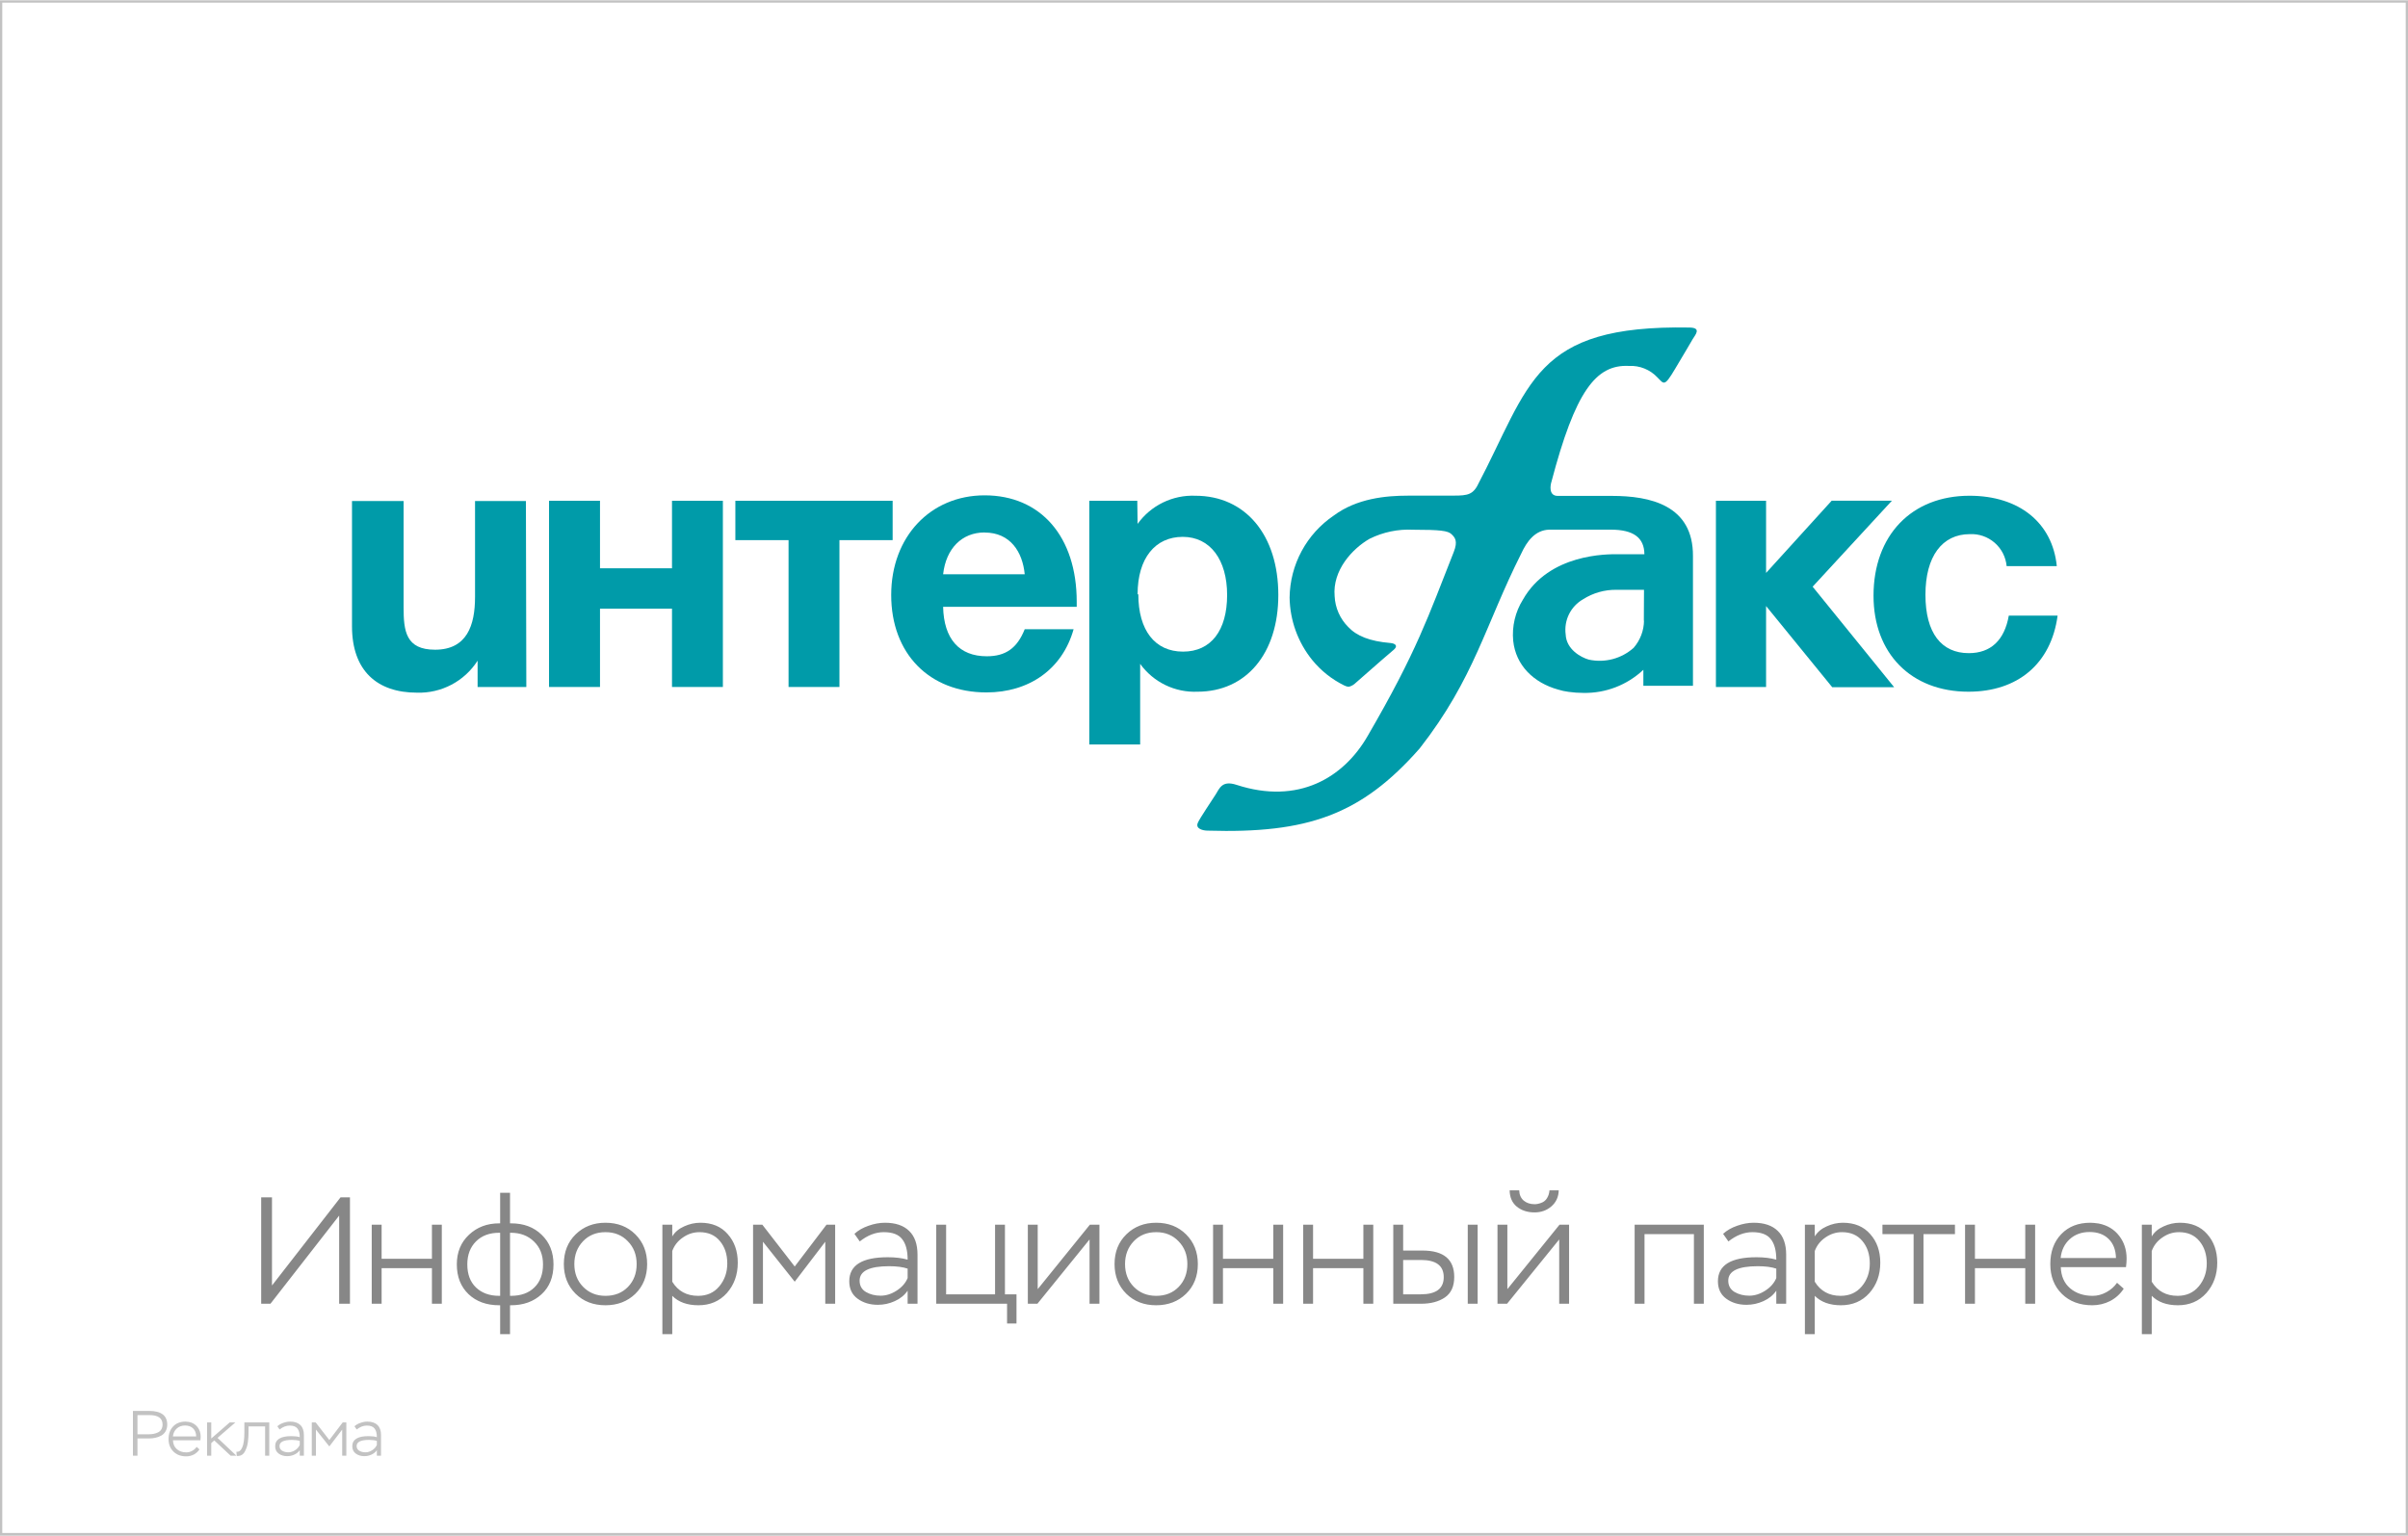
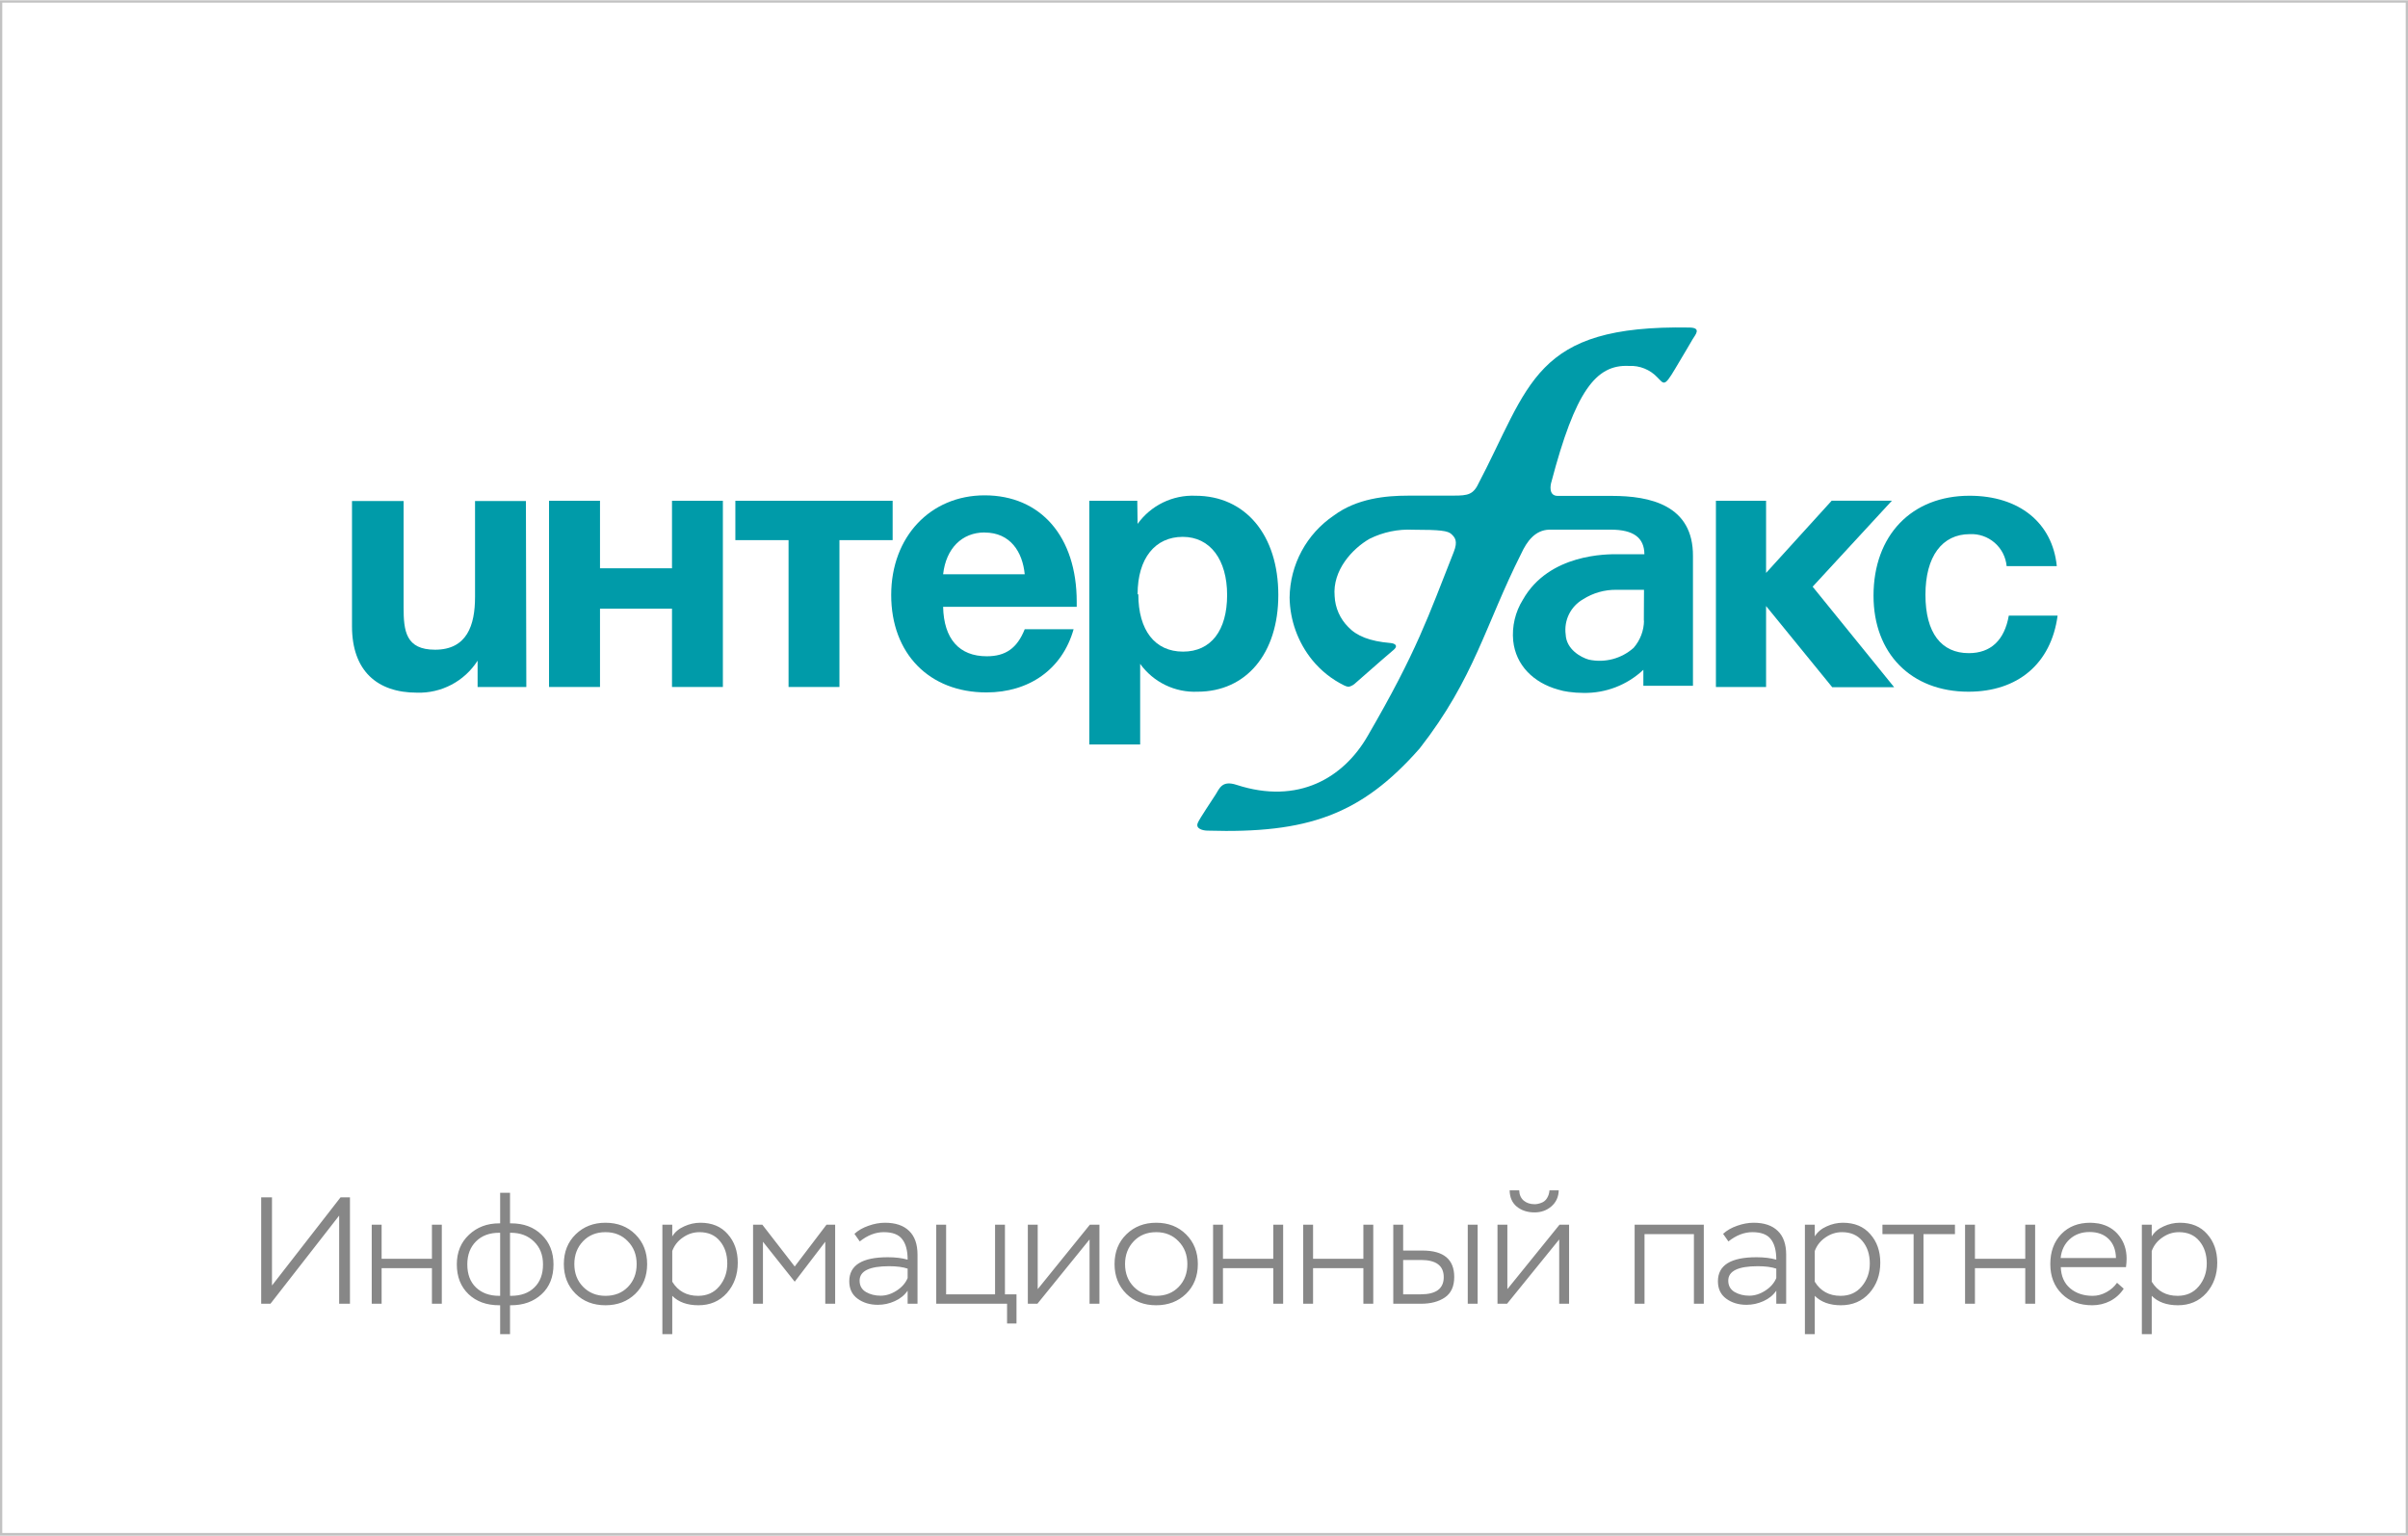
<svg xmlns="http://www.w3.org/2000/svg" width="301" height="192" viewBox="0 0 301 192" fill="none">
  <path d="M42.395 151.98L33.807 163H32.648V149.7H33.998V160.72L42.566 149.7H43.745V163H42.395V151.98ZM55.226 163H53.991V158.554H47.702V163H46.467V153.12H47.702V157.376H53.991V153.12H55.226V163ZM63.753 166.8H62.518V163.19H62.404C60.82 163.19 59.541 162.728 58.566 161.803C57.59 160.866 57.103 159.624 57.103 158.079C57.103 156.559 57.609 155.324 58.623 154.374C59.636 153.424 60.89 152.949 62.385 152.949H62.518V149.13H63.753V152.949H63.905C65.463 152.949 66.729 153.424 67.705 154.374C68.693 155.324 69.187 156.559 69.187 158.079C69.187 159.662 68.686 160.91 67.686 161.822C66.698 162.734 65.425 163.19 63.867 163.19H63.753V166.8ZM58.414 158.079C58.414 159.308 58.775 160.27 59.497 160.967C60.231 161.664 61.2 162.012 62.404 162.012H62.518V154.127H62.385C61.181 154.127 60.219 154.488 59.497 155.21C58.775 155.932 58.414 156.888 58.414 158.079ZM63.867 154.127H63.753V162.012H63.867C65.108 162.012 66.083 161.664 66.793 160.967C67.515 160.27 67.876 159.308 67.876 158.079C67.876 156.901 67.502 155.951 66.755 155.229C66.007 154.494 65.045 154.127 63.867 154.127ZM70.481 158.041C70.481 156.521 70.975 155.28 71.963 154.317C72.951 153.354 74.192 152.873 75.687 152.873C77.207 152.873 78.455 153.361 79.43 154.336C80.405 155.311 80.893 156.546 80.893 158.041C80.893 159.561 80.399 160.802 79.411 161.765C78.423 162.715 77.182 163.19 75.687 163.19C74.167 163.19 72.919 162.709 71.944 161.746C70.969 160.771 70.481 159.536 70.481 158.041ZM71.792 158.041C71.792 159.194 72.159 160.144 72.894 160.891C73.629 161.638 74.56 162.012 75.687 162.012C76.84 162.012 77.777 161.638 78.499 160.891C79.221 160.144 79.582 159.194 79.582 158.041C79.582 156.888 79.215 155.938 78.48 155.191C77.758 154.431 76.827 154.051 75.687 154.051C74.534 154.051 73.597 154.431 72.875 155.191C72.153 155.951 71.792 156.901 71.792 158.041ZM84.032 166.8H82.797V153.12H84.032V154.583C84.361 154.038 84.855 153.62 85.514 153.329C86.173 153.025 86.85 152.873 87.547 152.873C89.004 152.873 90.144 153.348 90.967 154.298C91.803 155.235 92.221 156.426 92.221 157.87C92.221 159.377 91.765 160.644 90.853 161.67C89.941 162.683 88.757 163.19 87.3 163.19C85.907 163.19 84.817 162.797 84.032 162.012V166.8ZM87.433 154.051C86.686 154.051 85.995 154.273 85.362 154.716C84.729 155.147 84.285 155.71 84.032 156.407V160.245C84.754 161.423 85.831 162.012 87.262 162.012C88.364 162.012 89.244 161.619 89.903 160.834C90.574 160.036 90.91 159.08 90.91 157.965C90.91 156.825 90.6 155.888 89.979 155.153C89.371 154.418 88.522 154.051 87.433 154.051ZM95.369 163H94.134V153.12H95.293L99.34 158.345L103.311 153.12H104.394V163H103.159V155.248L99.34 160.245L95.369 155.248V163ZM107.47 155.21L106.805 154.26C107.273 153.829 107.856 153.494 108.553 153.253C109.262 153 109.952 152.873 110.624 152.873C111.941 152.873 112.948 153.215 113.645 153.899C114.341 154.57 114.69 155.558 114.69 156.863V163H113.455V161.366C113.062 161.936 112.524 162.373 111.84 162.677C111.168 162.981 110.465 163.133 109.731 163.133C108.743 163.133 107.9 162.88 107.204 162.373C106.507 161.866 106.159 161.138 106.159 160.188C106.159 158.187 107.761 157.186 110.966 157.186C111.928 157.186 112.758 157.287 113.455 157.49C113.455 156.35 113.227 155.495 112.771 154.925C112.327 154.342 111.561 154.051 110.472 154.051C109.446 154.051 108.445 154.437 107.47 155.21ZM108.249 161.537C108.781 161.841 109.389 161.993 110.073 161.993C110.757 161.993 111.422 161.784 112.068 161.366C112.726 160.948 113.189 160.422 113.455 159.789V158.611C112.859 158.408 112.087 158.307 111.137 158.307C108.679 158.307 107.451 158.909 107.451 160.112C107.451 160.745 107.717 161.22 108.249 161.537ZM125.884 163H117.03V153.12H118.265V161.822H124.383V153.12H125.618V161.822H127.062V165.47H125.884V163ZM136.193 154.963L129.676 163H128.479V153.12H129.714V161.176L136.231 153.12H137.428V163H136.193V154.963ZM139.319 158.041C139.319 156.521 139.813 155.28 140.801 154.317C141.789 153.354 143.03 152.873 144.525 152.873C146.045 152.873 147.293 153.361 148.268 154.336C149.243 155.311 149.731 156.546 149.731 158.041C149.731 159.561 149.237 160.802 148.249 161.765C147.261 162.715 146.02 163.19 144.525 163.19C143.005 163.19 141.757 162.709 140.782 161.746C139.807 160.771 139.319 159.536 139.319 158.041ZM140.63 158.041C140.63 159.194 140.997 160.144 141.732 160.891C142.467 161.638 143.398 162.012 144.525 162.012C145.678 162.012 146.615 161.638 147.337 160.891C148.059 160.144 148.42 159.194 148.42 158.041C148.42 156.888 148.053 155.938 147.318 155.191C146.596 154.431 145.665 154.051 144.525 154.051C143.372 154.051 142.435 154.431 141.713 155.191C140.991 155.951 140.63 156.901 140.63 158.041ZM160.394 163H159.159V158.554H152.87V163H151.635V153.12H152.87V157.376H159.159V153.12H160.394V163ZM171.657 163H170.422V158.554H164.133V163H162.898V153.12H164.133V157.376H170.422V153.12H171.657V163ZM177.637 163H174.16V153.12H175.395V156.35H177.808C180.456 156.35 181.779 157.452 181.779 159.656C181.779 160.834 181.387 161.689 180.601 162.221C179.829 162.74 178.841 163 177.637 163ZM177.618 157.528H175.395V161.822H177.599C179.512 161.822 180.468 161.106 180.468 159.675C180.468 158.244 179.518 157.528 177.618 157.528ZM184.705 163H183.47V153.12H184.705V163ZM194.9 154.963L188.383 163H187.186V153.12H188.421V161.176L194.938 153.12H196.135V163H194.9V154.963ZM188.706 148.826H189.903C189.915 149.358 190.099 149.782 190.454 150.099C190.821 150.403 191.277 150.555 191.822 150.555C192.088 150.555 192.366 150.498 192.658 150.384C192.962 150.283 193.202 150.086 193.38 149.795C193.557 149.504 193.658 149.181 193.684 148.826H194.843C194.817 149.649 194.513 150.314 193.931 150.821C193.348 151.328 192.645 151.581 191.822 151.581C190.935 151.581 190.194 151.34 189.599 150.859C189.016 150.378 188.718 149.7 188.706 148.826ZM212.975 163H211.74V154.298H205.565V163H204.33V153.12H212.975V163ZM216.052 155.21L215.387 154.26C215.855 153.829 216.438 153.494 217.135 153.253C217.844 153 218.534 152.873 219.206 152.873C220.523 152.873 221.53 153.215 222.227 153.899C222.923 154.57 223.272 155.558 223.272 156.863V163H222.037V161.366C221.644 161.936 221.106 162.373 220.422 162.677C219.75 162.981 219.047 163.133 218.313 163.133C217.325 163.133 216.482 162.88 215.786 162.373C215.089 161.866 214.741 161.138 214.741 160.188C214.741 158.187 216.343 157.186 219.548 157.186C220.51 157.186 221.34 157.287 222.037 157.49C222.037 156.35 221.809 155.495 221.353 154.925C220.909 154.342 220.143 154.051 219.054 154.051C218.028 154.051 217.027 154.437 216.052 155.21ZM216.831 161.537C217.363 161.841 217.971 161.993 218.655 161.993C219.339 161.993 220.004 161.784 220.65 161.366C221.308 160.948 221.771 160.422 222.037 159.789V158.611C221.441 158.408 220.669 158.307 219.719 158.307C217.261 158.307 216.033 158.909 216.033 160.112C216.033 160.745 216.299 161.22 216.831 161.537ZM226.847 166.8H225.612V153.12H226.847V154.583C227.177 154.038 227.671 153.62 228.329 153.329C228.988 153.025 229.666 152.873 230.362 152.873C231.819 152.873 232.959 153.348 233.782 154.298C234.618 155.235 235.036 156.426 235.036 157.87C235.036 159.377 234.58 160.644 233.668 161.67C232.756 162.683 231.572 163.19 230.115 163.19C228.722 163.19 227.633 162.797 226.847 162.012V166.8ZM230.248 154.051C229.501 154.051 228.811 154.273 228.177 154.716C227.544 155.147 227.101 155.71 226.847 156.407V160.245C227.569 161.423 228.646 162.012 230.077 162.012C231.179 162.012 232.06 161.619 232.718 160.834C233.39 160.036 233.725 159.08 233.725 157.965C233.725 156.825 233.415 155.888 232.794 155.153C232.186 154.418 231.338 154.051 230.248 154.051ZM239.201 154.298H235.306V153.12H244.369V154.298H240.436V163H239.201V154.298ZM254.392 163H253.157V158.554H246.868V163H245.633V153.12H246.868V157.376H253.157V153.12H254.392V163ZM264.629 160.378L265.465 161.119C265.034 161.778 264.47 162.291 263.774 162.658C263.077 163.013 262.33 163.19 261.532 163.19C259.961 163.19 258.694 162.715 257.732 161.765C256.769 160.815 256.288 159.574 256.288 158.041C256.288 156.496 256.744 155.248 257.656 154.298C258.568 153.348 259.777 152.873 261.285 152.873C261.538 152.873 261.886 152.905 262.33 152.968C263.419 153.183 264.274 153.696 264.895 154.507C265.515 155.305 265.826 156.255 265.826 157.357C265.826 157.661 265.8 158.016 265.75 158.421H257.599C257.637 159.548 258.023 160.429 258.758 161.062C259.505 161.695 260.449 162.012 261.589 162.012C262.171 162.012 262.741 161.86 263.299 161.556C263.856 161.252 264.299 160.859 264.629 160.378ZM261.19 154.032C260.202 154.032 259.378 154.33 258.72 154.925C258.061 155.52 257.681 156.306 257.58 157.281H264.496C264.47 156.255 264.16 155.457 263.565 154.887C262.982 154.317 262.19 154.032 261.19 154.032ZM268.967 166.8H267.732V153.12H268.967V154.583C269.296 154.038 269.79 153.62 270.449 153.329C271.107 153.025 271.785 152.873 272.482 152.873C273.938 152.873 275.078 153.348 275.902 154.298C276.738 155.235 277.156 156.426 277.156 157.87C277.156 159.377 276.7 160.644 275.788 161.67C274.876 162.683 273.691 163.19 272.235 163.19C270.841 163.19 269.752 162.797 268.967 162.012V166.8ZM272.368 154.051C271.62 154.051 270.93 154.273 270.297 154.716C269.663 155.147 269.22 155.71 268.967 156.407V160.245C269.689 161.423 270.765 162.012 272.197 162.012C273.299 162.012 274.179 161.619 274.838 160.834C275.509 160.036 275.845 159.08 275.845 157.965C275.845 156.825 275.534 155.888 274.914 155.153C274.306 154.418 273.457 154.051 272.368 154.051Z" fill="#878787" />
-   <path d="M17.184 179.84V182H16.616V176.4H18.632C20.147 176.4 20.904 176.971 20.904 178.112C20.904 178.427 20.837 178.701 20.704 178.936C20.576 179.165 20.4 179.344 20.176 179.472C19.952 179.6 19.709 179.693 19.448 179.752C19.192 179.811 18.917 179.84 18.624 179.84H17.184ZM18.672 176.92H17.184V179.32H18.608C18.827 179.32 19.029 179.301 19.216 179.264C19.408 179.227 19.589 179.165 19.76 179.08C19.936 178.995 20.072 178.869 20.168 178.704C20.269 178.533 20.32 178.333 20.32 178.104C20.32 177.315 19.771 176.92 18.672 176.92ZM24.581 180.896L24.933 181.208C24.752 181.485 24.514 181.701 24.221 181.856C23.927 182.005 23.613 182.08 23.277 182.08C22.616 182.08 22.082 181.88 21.677 181.48C21.271 181.08 21.069 180.557 21.069 179.912C21.069 179.261 21.261 178.736 21.645 178.336C22.029 177.936 22.538 177.736 23.173 177.736C23.279 177.736 23.426 177.749 23.613 177.776C24.072 177.867 24.431 178.083 24.693 178.424C24.954 178.76 25.085 179.16 25.085 179.624C25.085 179.752 25.074 179.901 25.053 180.072H21.621C21.637 180.547 21.799 180.917 22.109 181.184C22.424 181.451 22.821 181.584 23.301 181.584C23.546 181.584 23.786 181.52 24.021 181.392C24.256 181.264 24.442 181.099 24.581 180.896ZM23.133 178.224C22.717 178.224 22.37 178.349 22.093 178.6C21.816 178.851 21.655 179.181 21.613 179.592H24.525C24.514 179.16 24.384 178.824 24.133 178.584C23.887 178.344 23.554 178.224 23.133 178.224ZM26.407 182H25.887V177.84H26.407V179.848L28.711 177.84H29.423L27.191 179.768L29.551 182H28.831L26.783 180.088L26.407 180.424V182ZM33.659 182H33.139V178.336H31.067V179.08C31.067 179.256 31.062 179.432 31.051 179.608C31.041 179.779 31.022 179.984 30.995 180.224C30.969 180.464 30.923 180.685 30.859 180.888C30.795 181.085 30.715 181.275 30.619 181.456C30.529 181.637 30.406 181.779 30.251 181.88C30.102 181.981 29.929 182.032 29.731 182.032C29.673 182.032 29.627 182.029 29.595 182.024L29.547 181.504C29.862 181.547 30.107 181.365 30.283 180.96C30.459 180.56 30.547 179.928 30.547 179.064V177.84H33.659V182ZM34.948 178.72L34.668 178.32C34.865 178.139 35.11 177.997 35.404 177.896C35.702 177.789 35.993 177.736 36.276 177.736C36.83 177.736 37.254 177.88 37.548 178.168C37.841 178.451 37.988 178.867 37.988 179.416V182H37.468V181.312C37.302 181.552 37.076 181.736 36.788 181.864C36.505 181.992 36.209 182.056 35.9 182.056C35.484 182.056 35.129 181.949 34.836 181.736C34.542 181.523 34.396 181.216 34.396 180.816C34.396 179.973 35.07 179.552 36.42 179.552C36.825 179.552 37.174 179.595 37.468 179.68C37.468 179.2 37.372 178.84 37.18 178.6C36.993 178.355 36.67 178.232 36.212 178.232C35.78 178.232 35.358 178.395 34.948 178.72ZM35.276 181.384C35.5 181.512 35.756 181.576 36.044 181.576C36.332 181.576 36.612 181.488 36.884 181.312C37.161 181.136 37.356 180.915 37.468 180.648V180.152C37.217 180.067 36.892 180.024 36.492 180.024C35.457 180.024 34.94 180.277 34.94 180.784C34.94 181.051 35.052 181.251 35.276 181.384ZM39.493 182H38.973V177.84H39.461L41.165 180.04L42.837 177.84H43.293V182H42.773V178.736L41.165 180.84L39.493 178.736V182ZM44.588 178.72L44.308 178.32C44.506 178.139 44.751 177.997 45.044 177.896C45.343 177.789 45.634 177.736 45.916 177.736C46.471 177.736 46.895 177.88 47.188 178.168C47.482 178.451 47.628 178.867 47.628 179.416V182H47.108V181.312C46.943 181.552 46.716 181.736 46.428 181.864C46.146 181.992 45.85 182.056 45.54 182.056C45.124 182.056 44.77 181.949 44.476 181.736C44.183 181.523 44.036 181.216 44.036 180.816C44.036 179.973 44.711 179.552 46.06 179.552C46.466 179.552 46.815 179.595 47.108 179.68C47.108 179.2 47.012 178.84 46.82 178.6C46.634 178.355 46.311 178.232 45.852 178.232C45.42 178.232 44.999 178.395 44.588 178.72ZM44.916 181.384C45.14 181.512 45.396 181.576 45.684 181.576C45.972 181.576 46.252 181.488 46.524 181.312C46.802 181.136 46.996 180.915 47.108 180.648V180.152C46.858 180.067 46.532 180.024 46.132 180.024C45.098 180.024 44.58 180.277 44.58 180.784C44.58 181.051 44.692 181.251 44.916 181.384Z" fill="#C2C2C2" />
  <path d="M300.717 0.33V191.66H0.283V0.33H300.717ZM301 0.04H0V192H301V0V0.04Z" fill="#C2C2C2" />
  <path d="M236.77 85.92L226.58 73.35L236.49 62.6H228.96L220.76 71.63V62.61H214.49V85.89H220.76V75.77L229.03 85.92H236.77Z" fill="#009BA9" />
  <path d="M65.79 85.89H59.7V82.6C58.891 83.867 57.768 84.901 56.439 85.602C55.11 86.303 53.622 86.647 52.12 86.6C47.12 86.6 44 83.84 44 78.3V62.64H50.45V75.95C50.45 78.88 50.72 81.23 54.38 81.23C58.38 81.23 59.38 78.16 59.38 74.64V62.64H65.74L65.79 85.89Z" fill="#009BA9" />
  <path d="M84 85.89V76.1H75V85.89H68.63V62.61H75V71.05H84V62.61H90.36V85.89H84Z" fill="#009BA9" />
  <path d="M104.93 67.53V85.89H98.57V67.53H91.92V62.61H111.58V67.53H104.93Z" fill="#009BA9" />
  <path d="M123.31 86.57C116.13 86.57 111.4 81.69 111.4 74.39C111.4 67.09 116.32 61.93 123.08 61.93C130.08 61.93 134.59 67.08 134.59 75.24V75.87H117.89C117.98 79.87 119.89 82.05 123.35 82.05C125.7 82.05 127.14 81.05 128.09 78.67H134.2C132.78 83.72 128.59 86.57 123.31 86.57ZM123.08 66.57C120.24 66.57 118.25 68.57 117.89 71.8H128.09C127.82 69 126.29 66.58 123.08 66.58V66.57Z" fill="#009BA9" />
  <path d="M142.2 65.5C143.017 64.361 144.105 63.443 145.366 62.828C146.626 62.214 148.019 61.922 149.42 61.98C155.69 61.98 159.79 66.9 159.79 74.39C159.79 81.69 155.79 86.48 149.69 86.48C148.3 86.54 146.917 86.253 145.665 85.646C144.414 85.038 143.333 84.129 142.52 83V93.08H136.16V62.61H142.16L142.2 65.5ZM142.29 74.3C142.29 78.81 144.37 81.47 147.88 81.47C151.39 81.47 153.39 78.81 153.39 74.39C153.39 69.97 151.27 67.12 147.84 67.12C144.41 67.12 142.2 69.78 142.2 74.3H142.29Z" fill="#009BA9" />
  <path d="M246.06 86.48C238.88 86.48 234.19 81.69 234.19 74.48C234.19 66.95 238.93 61.98 246.19 61.98C252.41 61.98 256.56 65.37 257.1 70.78H250.83C250.726 69.649 250.189 68.602 249.332 67.857C248.475 67.112 247.364 66.726 246.23 66.78C242.76 66.78 240.68 69.57 240.68 74.36C240.68 79.15 242.68 81.66 246.1 81.66C248.85 81.66 250.56 80.04 251.1 76.97H257.2C256.39 83 252.2 86.48 246.06 86.48Z" fill="#009BA9" />
  <path d="M201.5 62H194.72C193.53 62 193.82 60.6 193.91 60.31C196.91 48.91 199.48 45.55 203.61 45.75C204.274 45.715 204.938 45.826 205.554 46.075C206.171 46.324 206.726 46.704 207.18 47.19C207.99 47.98 208.01 48.45 209.38 46.13C211.04 43.35 211.1 43.23 211.58 42.41C211.91 41.86 212.73 40.98 211.2 40.95C191.61 40.6 191.33 48.09 184.62 60.82C183.9 62.02 183.13 61.97 180.87 61.97H175.96C173.25 61.97 169.61 62.31 166.73 64.45C165.048 65.587 163.667 67.114 162.704 68.9C161.741 70.687 161.225 72.68 161.2 74.71C161.242 77.557 162.238 80.307 164.03 82.52C165.118 83.856 166.483 84.941 168.03 85.7C168.46 85.9 168.57 85.86 168.72 85.83C169.003 85.739 169.26 85.581 169.47 85.37C172.8 82.44 173 82.28 174.26 81.2C174.78 80.72 174.38 80.44 173.78 80.39C171.22 80.17 169.59 79.52 168.53 78.39C167.503 77.364 166.897 75.99 166.83 74.54C166.54 71.3 169.05 68.59 171.2 67.36C172.89 66.522 174.766 66.133 176.65 66.23C180.05 66.23 180.99 66.36 181.43 66.78C181.87 67.2 182.26 67.64 181.72 69.01C178.51 77.13 177.1 81.45 170.96 92.01C167.96 97.23 162.29 100.65 154.55 98.12C152.76 97.54 152.45 98.55 151.95 99.34C151.45 100.13 149.95 102.34 149.74 102.85C149.37 103.63 150.4 103.85 150.96 103.85C163.41 104.22 170.13 101.91 177.46 93.57C184.31 84.8 185.66 78.13 190.15 69.22C190.86 67.68 191.88 66.28 193.64 66.22H201.35C204.18 66.22 205.53 67.22 205.55 69.29H202.2C200.97 69.29 193.64 69.18 190.36 74.98C189.405 76.511 188.98 78.314 189.15 80.11C189.47 83.19 191.71 85.36 194.75 86.21C195.184 86.346 195.629 86.443 196.08 86.5C196.69 86.586 197.304 86.629 197.92 86.63C200.702 86.685 203.395 85.648 205.42 83.74V85.74H211.62V69.56C211.68 63.12 206.2 62 201.5 62ZM205.5 77.58C205.489 78.839 205.028 80.052 204.2 81C203.448 81.669 202.549 82.15 201.576 82.406C200.603 82.661 199.583 82.683 198.6 82.47C197.6 82.19 195.79 81.18 195.71 79.33C195.593 78.461 195.738 77.578 196.126 76.792C196.514 76.006 197.129 75.354 197.89 74.92C199.138 74.126 200.591 73.716 202.07 73.74H205.5C205.5 73.74 205.48 76.29 205.48 77.62L205.5 77.58Z" fill="#009BA9" />
</svg>
